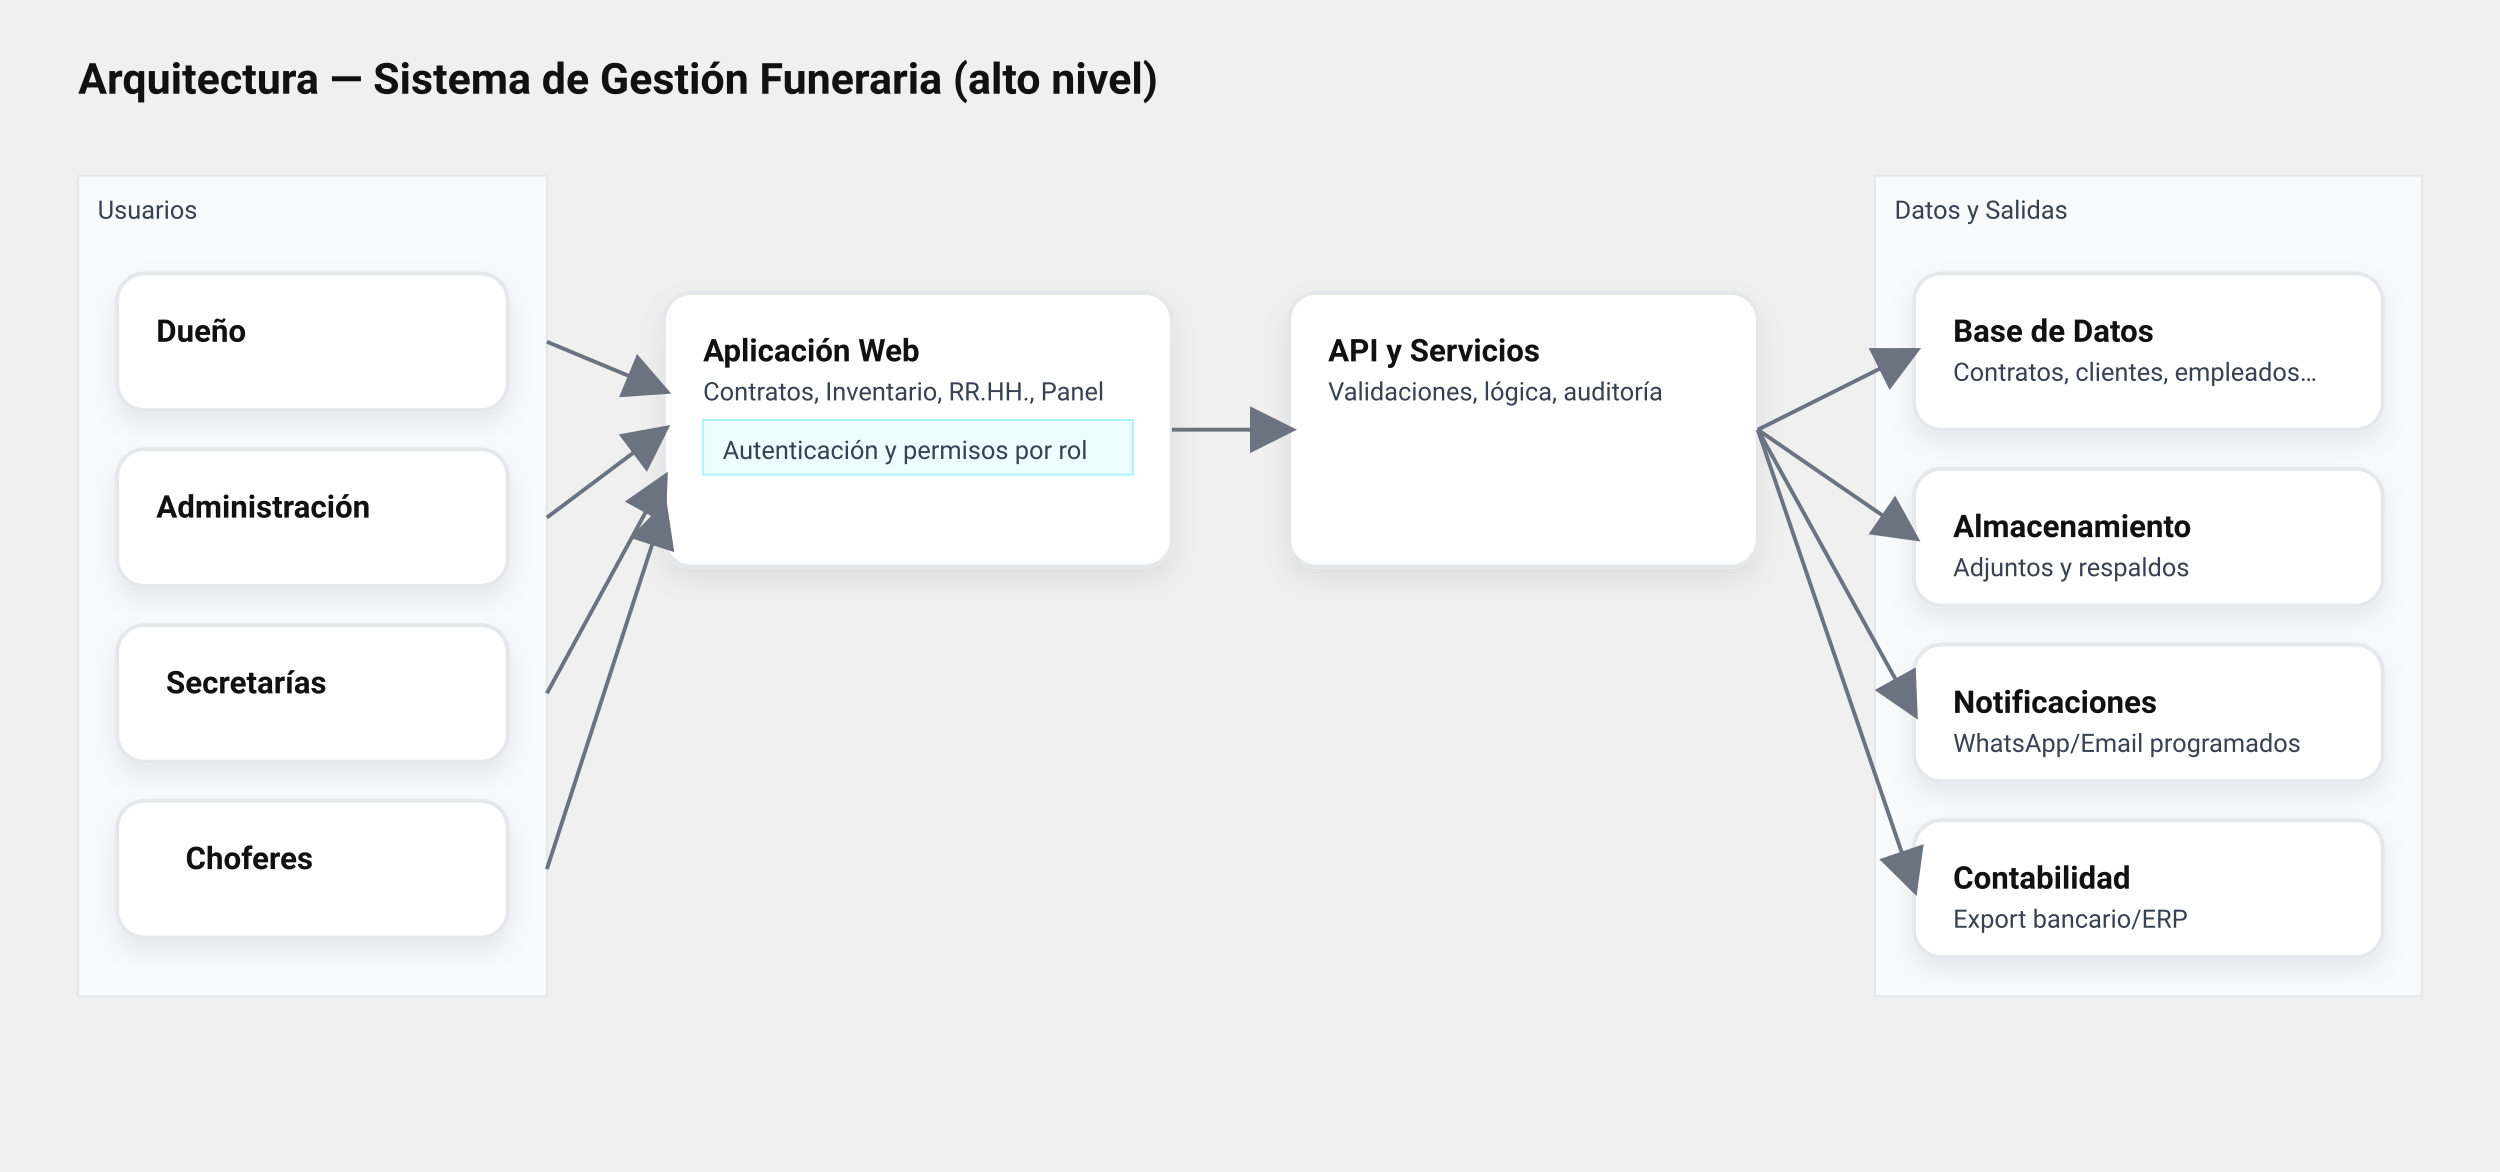
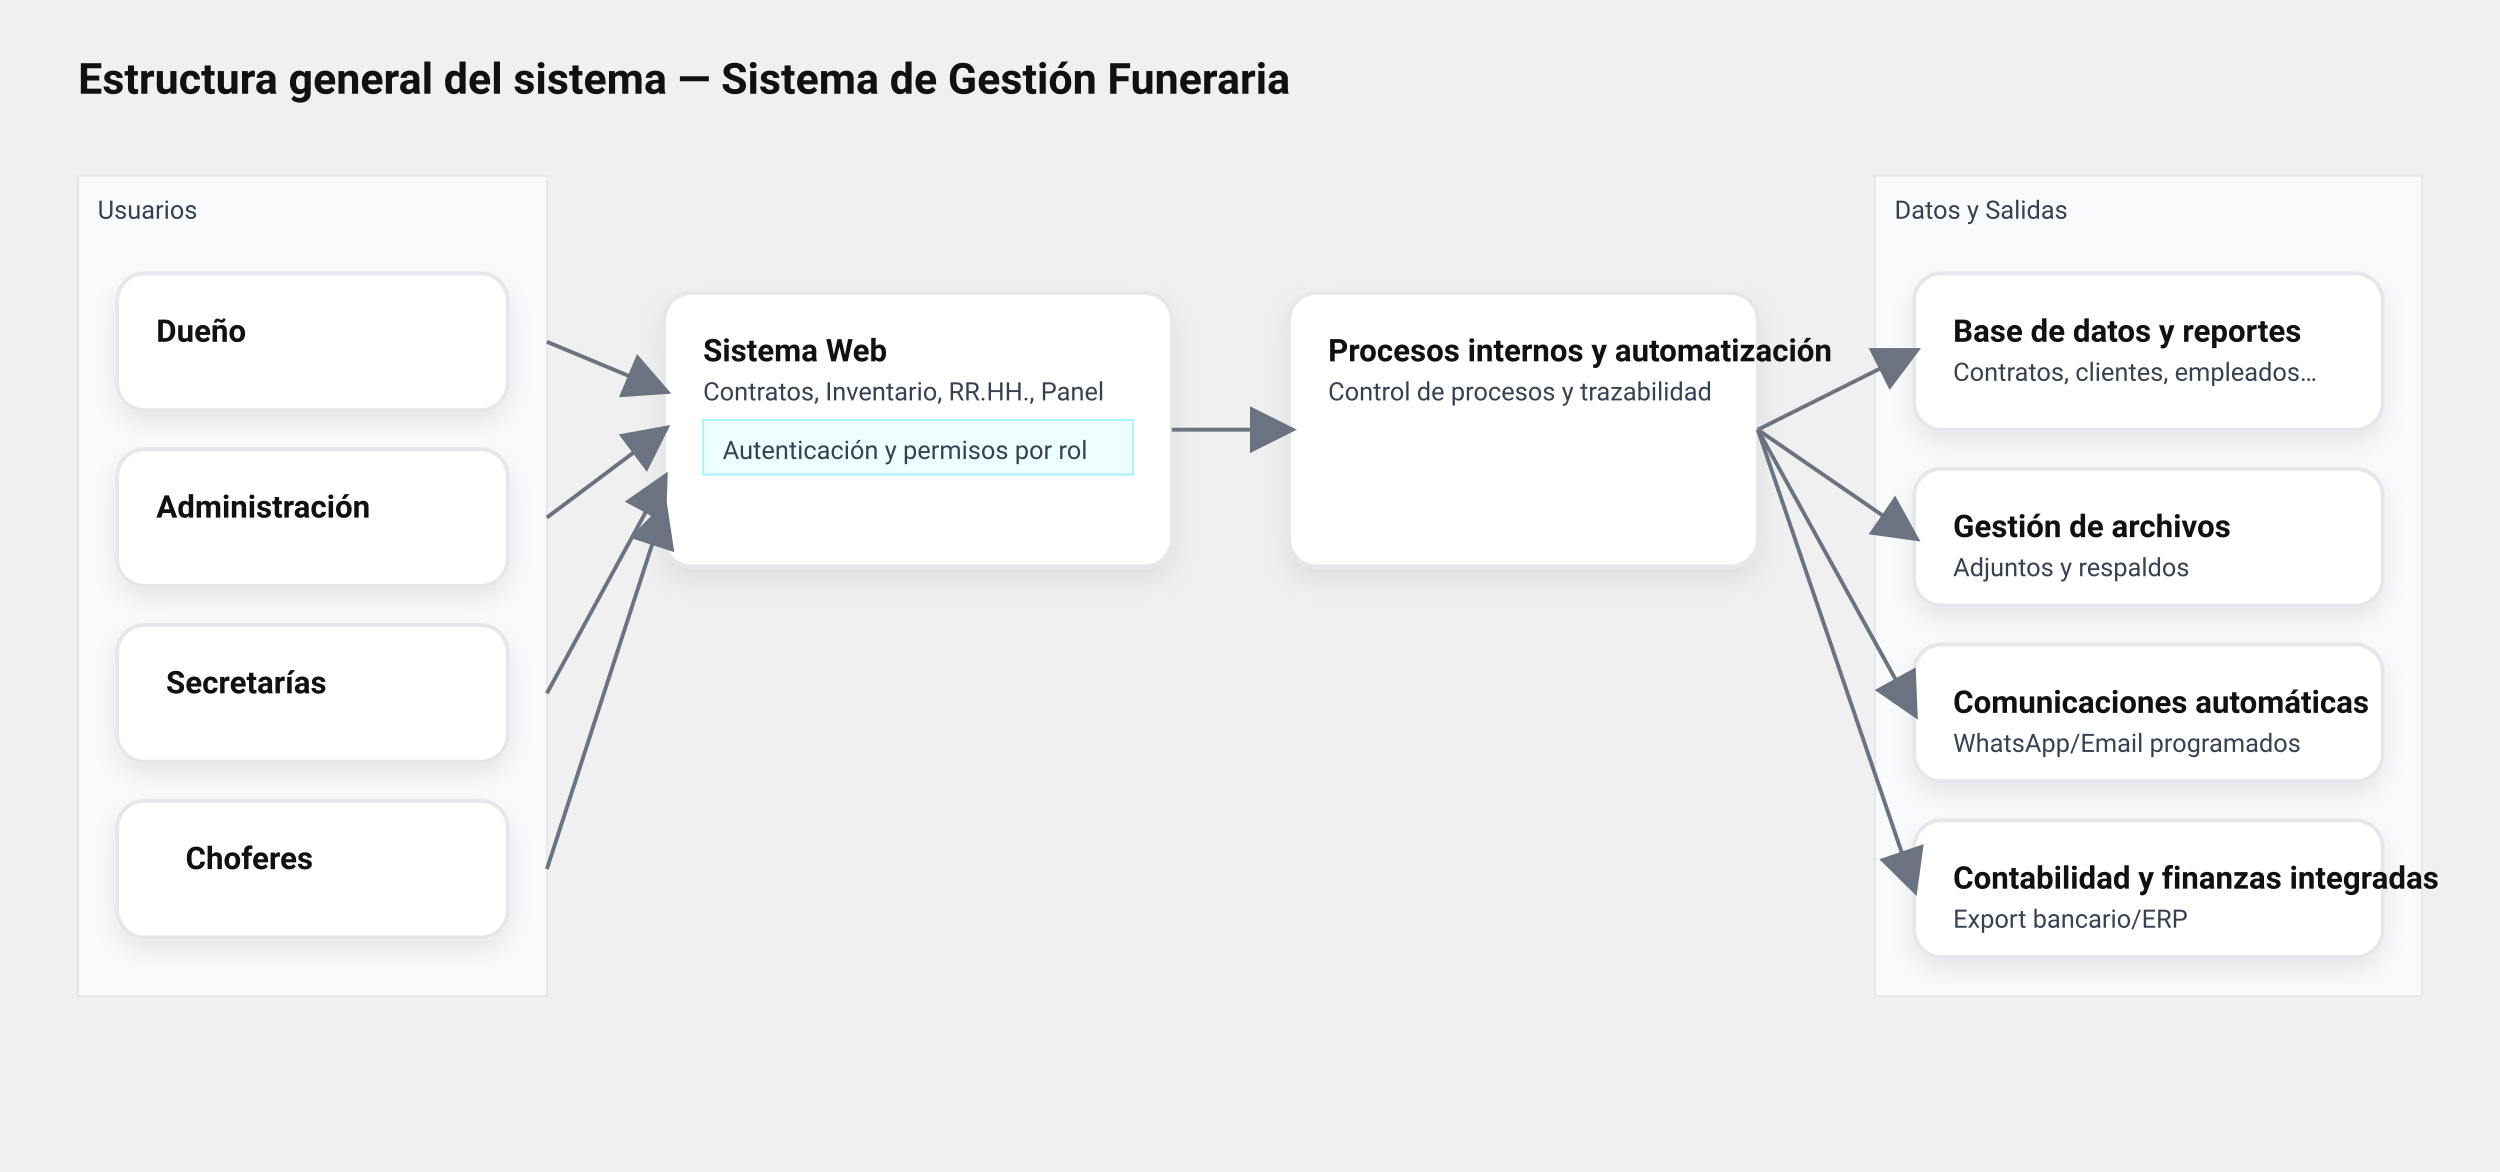
<svg xmlns="http://www.w3.org/2000/svg" width="1280" height="600" viewBox="0 0 1280 600">
  <defs>
    <style>
      .title{font:700 22px 'Segoe UI',Roboto,Arial,sans-serif;fill:#111}
      .label{font:600 16px 'Segoe UI',Roboto,Arial,sans-serif;fill:#111}
      .small{font:400 13px 'Segoe UI',Roboto,Arial,sans-serif;fill:#374151}
      .card{fill:#fff;stroke:#e5e7eb;stroke-width:2;rx:14;ry:14;filter:url(#shadow)}
      .group{fill:#f9fafb;stroke:#e5e7eb;stroke-width:1}
      .arrow{stroke:#6b7280;stroke-width:2;marker-end:url(#arrow)}
      .pill{fill:#ecfeff;stroke:#a5f3fc;stroke-width:1}
    </style>
    <filter id="shadow" x="-20%" y="-20%" width="140%" height="140%">
      <feDropShadow dx="0" dy="6" stdDeviation="6" flood-color="#000" flood-opacity="0.08" />
    </filter>
    <marker id="arrow" markerWidth="12" markerHeight="12" refX="10" refY="6" orient="auto">
      <path d="M0,0 L12,6 L0,12 z" fill="#6b7280" />
    </marker>
  </defs>
-   <text x="40" y="48" class="title">Arquitectura — Sistema de Gestión Funeraria (alto nivel)</text>
+   <text x="40" y="48" class="title">Estructura general del sistema — Sistema de Gestión Funeraria</text>
  <rect x="40" y="90" width="240" height="420" class="group" />
  <text x="50" y="112" class="small">Usuarios</text>
  <rect x="60" y="140" width="200" height="70" class="card" />
  <text x="80" y="175" class="label">Dueño</text>
  <rect x="60" y="230" width="200" height="70" class="card" />
  <text x="80" y="265" class="label">Administración</text>
  <rect x="60" y="320" width="200" height="70" class="card" />
  <text x="85" y="355" class="label">Secretarías</text>
  <rect x="60" y="410" width="200" height="70" class="card" />
  <text x="95" y="445" class="label">Choferes</text>
  <rect x="340" y="150" width="260" height="140" class="card" />
-   <text x="360" y="185" class="label">Aplicación Web</text>
+   <text x="360" y="185" class="label">Sistema Web</text>
  <text x="360" y="205" class="small">Contratos, Inventario, RR.HH., Panel</text>
  <rect x="360" y="215" width="220" height="28" class="pill" />
  <text x="370" y="235" class="small">Autenticación y permisos por rol</text>
  <rect x="660" y="150" width="240" height="140" class="card" />
-   <text x="680" y="185" class="label">API y Servicios</text>
-   <text x="680" y="205" class="small">Validaciones, lógica, auditoría</text>
+   <text x="680" y="185" class="label">Procesos internos y automatización</text>
+   <text x="680" y="205" class="small">Control de procesos y trazabilidad</text>
  <rect x="960" y="90" width="280" height="420" class="group" />
  <text x="970" y="112" class="small">Datos y Salidas</text>
  <rect x="980" y="140" width="240" height="80" class="card" />
-   <text x="1000" y="175" class="label">Base de Datos</text>
+   <text x="1000" y="175" class="label">Base de datos y reportes</text>
  <text x="1000" y="195" class="small">Contratos, clientes, empleados…</text>
  <rect x="980" y="240" width="240" height="70" class="card" />
-   <text x="1000" y="275" class="label">Almacenamiento</text>
+   <text x="1000" y="275" class="label">Gestión de archivos</text>
  <text x="1000" y="295" class="small">Adjuntos y respaldos</text>
  <rect x="980" y="330" width="240" height="70" class="card" />
-   <text x="1000" y="365" class="label">Notificaciones</text>
+   <text x="1000" y="365" class="label">Comunicaciones automáticas</text>
  <text x="1000" y="385" class="small">WhatsApp/Email programados</text>
  <rect x="980" y="420" width="240" height="70" class="card" />
-   <text x="1000" y="455" class="label">Contabilidad</text>
+   <text x="1000" y="455" class="label">Contabilidad y finanzas integradas</text>
  <text x="1000" y="475" class="small">Export bancario/ERP</text>
  <line x1="280" y1="175" x2="340" y2="200" class="arrow" />
  <line x1="280" y1="265" x2="340" y2="220" class="arrow" />
  <line x1="280" y1="355" x2="340" y2="245" class="arrow" />
  <line x1="280" y1="445" x2="340" y2="260" class="arrow" />
  <line x1="600" y1="220" x2="660" y2="220" class="arrow" />
  <line x1="900" y1="220" x2="980" y2="180" class="arrow" />
  <line x1="900" y1="220" x2="980" y2="275" class="arrow" />
  <line x1="900" y1="220" x2="980" y2="365" class="arrow" />
  <line x1="900" y1="220" x2="980" y2="455" class="arrow" />
</svg>
